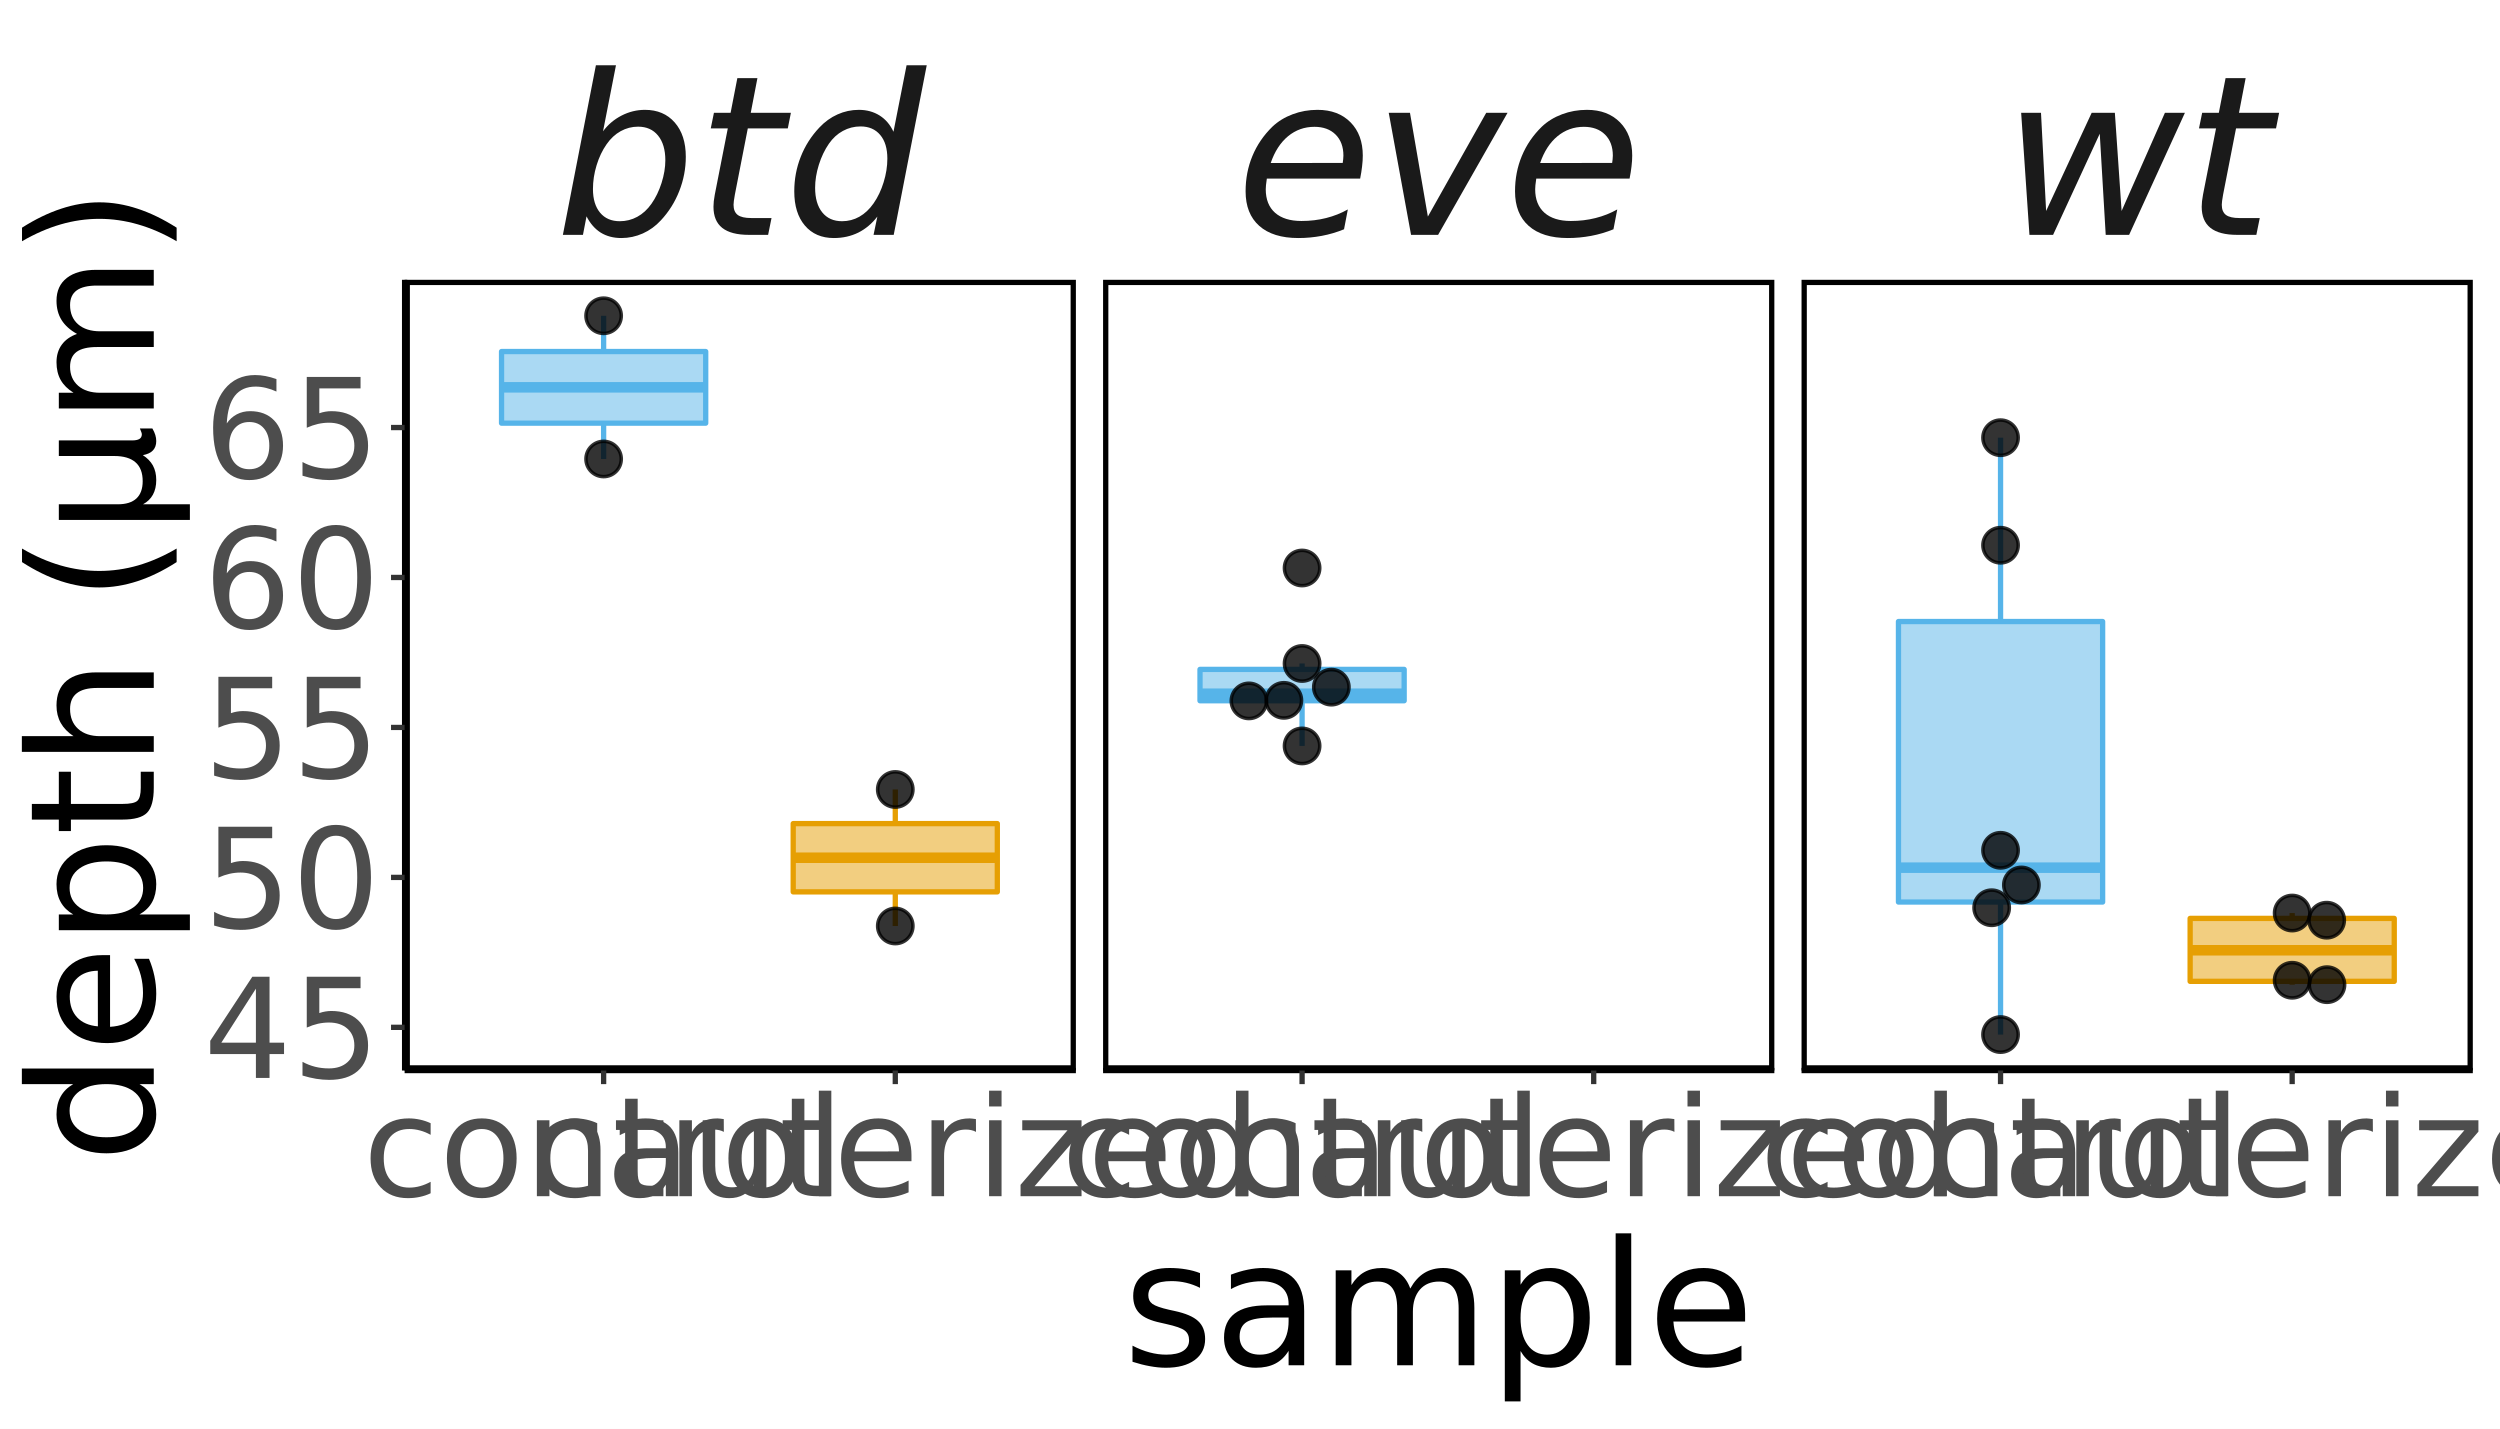
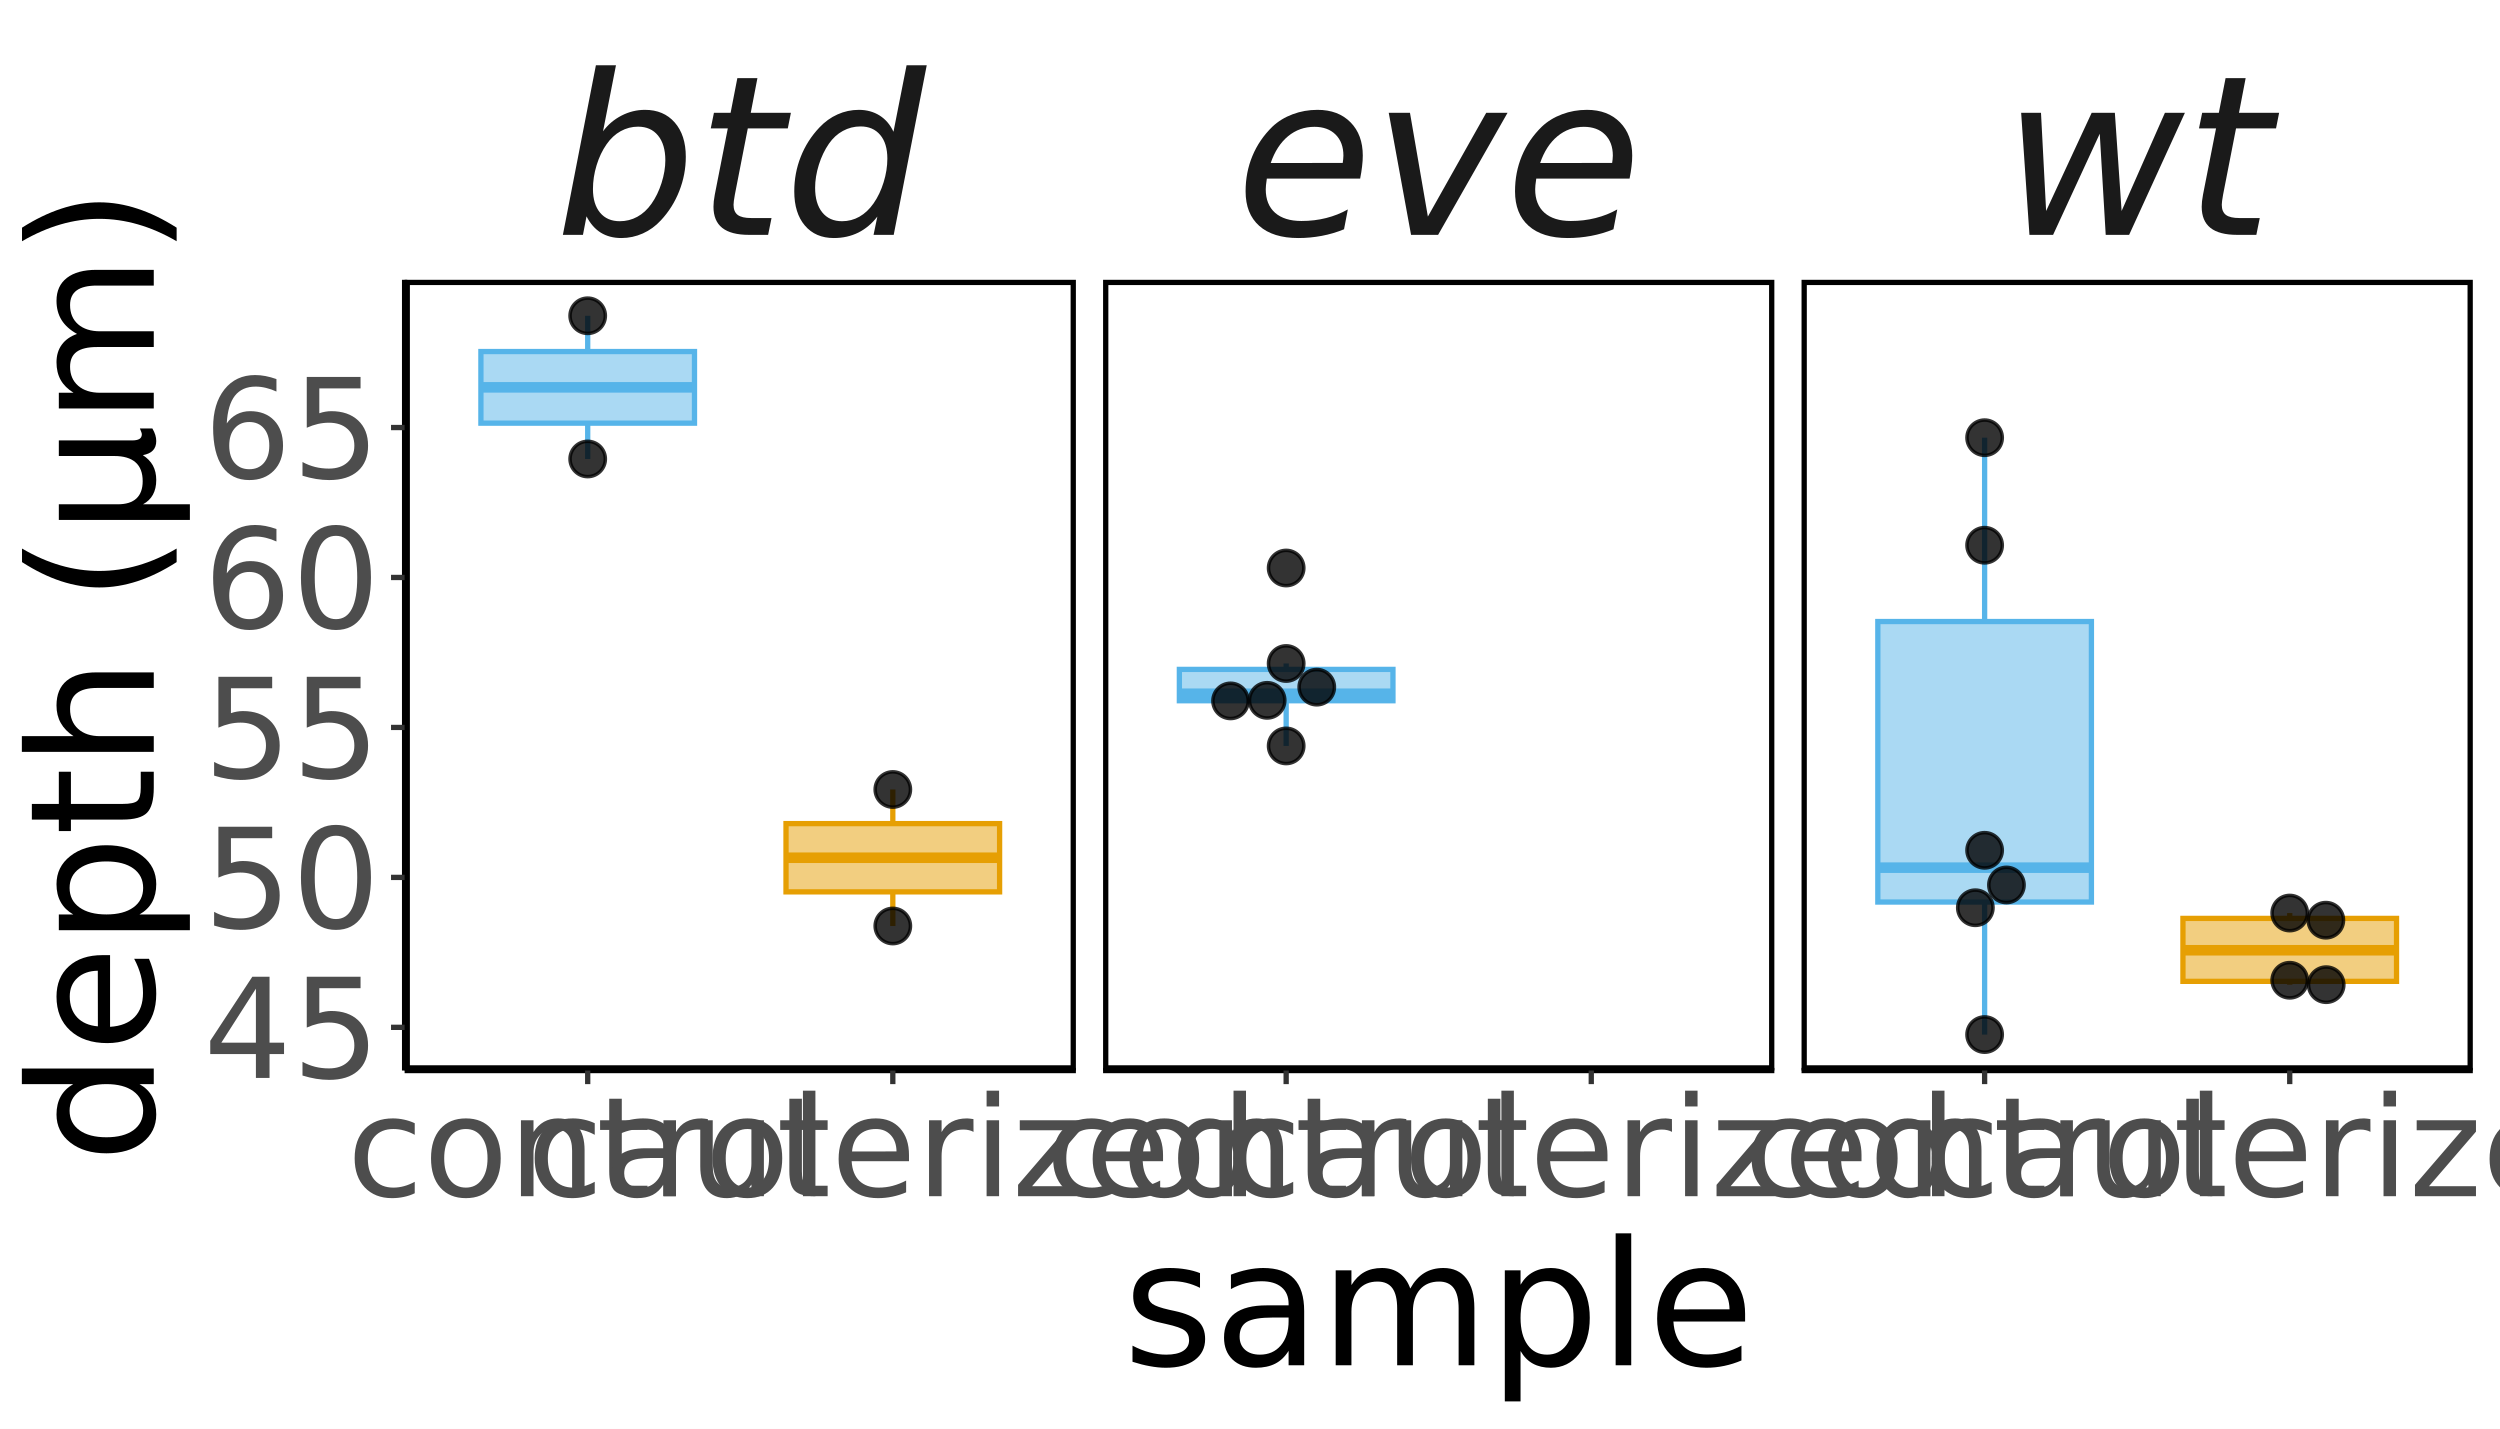
<svg xmlns="http://www.w3.org/2000/svg" class="svglite" width="504.00pt" height="288.00pt" viewBox="0 0 504.00 288.00">
  <defs>
    <style type="text/css">
    .svglite line, .svglite polyline, .svglite polygon, .svglite path, .svglite rect, .svglite circle {
      fill: none;
      stroke: #000000;
      stroke-linecap: round;
      stroke-linejoin: round;
      stroke-miterlimit: 10.00;
    }
    .svglite text {
      white-space: pre;
    }
  </style>
  </defs>
  <rect width="100%" height="100%" style="stroke: none; fill: #FFFFFF;" />
  <defs>
    <clipPath id="cpMC4wMHw1MDQuMDB8MC4wMHwyODguMDA=">
      <rect x="0.00" y="0.00" width="504.00" height="288.00" />
    </clipPath>
  </defs>
  <g clip-path="url(#cpMC4wMHw1MDQuMDB8MC4wMHwyODguMDA=)">
    <rect x="0" y="0.00" width="504.00" height="288.00" style="stroke-width: 1.07; stroke: #FFFFFF; fill: #FFFFFF;" />
  </g>
  <defs>
    <clipPath id="cpODEuNTd8MjE2LjkwfDU2LjQxfDIxNS44Mg==">
      <rect x="81.57" y="56.41" width="135.33" height="159.41" />
    </clipPath>
  </defs>
  <g clip-path="url(#cpODEuNTd8MjE2LjkwfDU2LjQxfDIxNS44Mg==)">
    <rect x="81.57" y="56.41" width="135.33" height="159.41" style="stroke-width: 2.13; fill: #FFFFFF;" />
-     <line x1="180.49" y1="166.04" x2="180.49" y2="159.16" style="stroke-width: 1.07; stroke: #E69F03; stroke-linecap: butt;" />
-     <line x1="180.49" y1="179.80" x2="180.49" y2="186.68" style="stroke-width: 1.07; stroke: #E69F03; stroke-linecap: butt;" />
-     <polygon points="159.91,166.04 159.91,179.80 201.06,179.80 201.06,166.04 159.91,166.04 " style="stroke-width: 1.07; stroke: #E69F03; fill: #E69F03; fill-opacity: 0.50;" />
-     <line x1="159.91" y1="172.92" x2="201.06" y2="172.92" style="stroke-width: 2.13; stroke: #E69F03; stroke-linecap: butt;" />
-     <line x1="121.69" y1="70.87" x2="121.69" y2="63.66" style="stroke-width: 1.07; stroke: #56B4E9; stroke-linecap: butt;" />
-     <line x1="121.69" y1="85.31" x2="121.69" y2="92.53" style="stroke-width: 1.07; stroke: #56B4E9; stroke-linecap: butt;" />
-     <polygon points="101.11,70.87 101.11,85.31 142.27,85.31 142.27,70.87 101.11,70.87 " style="stroke-width: 1.07; stroke: #56B4E9; fill: #56B4E9; fill-opacity: 0.50;" />
-     <line x1="101.11" y1="78.09" x2="142.27" y2="78.09" style="stroke-width: 2.13; stroke: #56B4E9; stroke-linecap: butt;" />
-     <circle cx="180.49" cy="186.68" r="3.56" style="stroke-width: 0.71; stroke: #000000; stroke-opacity: 0.80; fill: #000000; fill-opacity: 0.80;" />
-     <circle cx="180.49" cy="159.16" r="3.56" style="stroke-width: 0.71; stroke: #000000; stroke-opacity: 0.80; fill: #000000; fill-opacity: 0.80;" />
-     <circle cx="121.69" cy="92.53" r="3.56" style="stroke-width: 0.71; stroke: #000000; stroke-opacity: 0.80; fill: #000000; fill-opacity: 0.80;" />
-     <circle cx="121.69" cy="63.66" r="3.56" style="stroke-width: 0.71; stroke: #000000; stroke-opacity: 0.80; fill: #000000; fill-opacity: 0.80;" />
+     <line x1="179.99" y1="166.04" x2="179.99" y2="159.16" style="stroke-width: 1.07; stroke: #E69F03; stroke-linecap: butt;" />
+     <line x1="179.99" y1="179.80" x2="179.99" y2="186.68" style="stroke-width: 1.07; stroke: #E69F03; stroke-linecap: butt;" />
+     <polygon points="158.46,166.04 158.46,179.80 201.52,179.80 201.52,166.04 158.46,166.04 " style="stroke-width: 1.07; stroke: #E69F03; stroke-linecap: butt; stroke-linejoin: miter; fill: #E69F03; fill-opacity: 0.50;" />
+     <line x1="158.46" y1="172.92" x2="201.52" y2="172.92" style="stroke-width: 2.13; stroke: #E69F03; stroke-linecap: butt; stroke-linejoin: miter;" />
+     <line x1="118.48" y1="70.87" x2="118.48" y2="63.66" style="stroke-width: 1.07; stroke: #56B4E9; stroke-linecap: butt;" />
+     <line x1="118.48" y1="85.31" x2="118.48" y2="92.53" style="stroke-width: 1.07; stroke: #56B4E9; stroke-linecap: butt;" />
+     <polygon points="96.95,70.87 96.95,85.31 140.01,85.31 140.01,70.87 96.95,70.87 " style="stroke-width: 1.07; stroke: #56B4E9; stroke-linecap: butt; stroke-linejoin: miter; fill: #56B4E9; fill-opacity: 0.50;" />
+     <line x1="96.95" y1="78.09" x2="140.01" y2="78.09" style="stroke-width: 2.13; stroke: #56B4E9; stroke-linecap: butt; stroke-linejoin: miter;" />
+     <circle cx="118.48" cy="92.53" r="3.56" style="stroke-width: 0.71; stroke: #000000; stroke-opacity: 0.80; fill: #000000; fill-opacity: 0.80;" />
+     <circle cx="118.48" cy="63.66" r="3.56" style="stroke-width: 0.71; stroke: #000000; stroke-opacity: 0.80; fill: #000000; fill-opacity: 0.80;" />
+     <circle cx="179.99" cy="186.68" r="3.56" style="stroke-width: 0.71; stroke: #000000; stroke-opacity: 0.80; fill: #000000; fill-opacity: 0.80;" />
+     <circle cx="179.99" cy="159.16" r="3.56" style="stroke-width: 0.71; stroke: #000000; stroke-opacity: 0.80; fill: #000000; fill-opacity: 0.80;" />
  </g>
  <g clip-path="url(#cpMC4wMHw1MDQuMDB8MC4wMHwyODguMDA=)">
</g>
  <defs>
    <clipPath id="cpMjIyLjM4fDM1Ny43MXw1Ni40MXwyMTUuODI=">
      <rect x="222.38" y="56.41" width="135.33" height="159.41" />
    </clipPath>
  </defs>
  <g clip-path="url(#cpMjIyLjM4fDM1Ny43MXw1Ni40MXwyMTUuODI=)">
    <rect x="222.38" y="56.41" width="135.33" height="159.41" style="stroke-width: 2.13; fill: #FFFFFF;" />
-     <line x1="262.50" y1="134.95" x2="262.50" y2="133.76" style="stroke-width: 1.07; stroke: #56B4E9; stroke-linecap: butt;" />
-     <line x1="262.50" y1="141.27" x2="262.50" y2="150.38" style="stroke-width: 1.07; stroke: #56B4E9; stroke-linecap: butt;" />
-     <polygon points="241.92,134.95 241.92,141.27 283.08,141.27 283.08,134.95 241.92,134.95 " style="stroke-width: 1.07; stroke: #56B4E9; fill: #56B4E9; fill-opacity: 0.50;" />
-     <line x1="241.92" y1="139.86" x2="283.08" y2="139.86" style="stroke-width: 2.13; stroke: #56B4E9; stroke-linecap: butt;" />
-     <circle cx="251.78" cy="141.30" r="3.56" style="stroke-width: 0.71; stroke: #000000; stroke-opacity: 0.80; fill: #000000; fill-opacity: 0.80;" />
-     <circle cx="262.50" cy="133.76" r="3.56" style="stroke-width: 0.71; stroke: #000000; stroke-opacity: 0.80; fill: #000000; fill-opacity: 0.80;" />
-     <circle cx="258.83" cy="141.19" r="3.56" style="stroke-width: 0.71; stroke: #000000; stroke-opacity: 0.80; fill: #000000; fill-opacity: 0.80;" />
-     <circle cx="262.50" cy="114.51" r="3.56" style="stroke-width: 0.71; stroke: #000000; stroke-opacity: 0.80; fill: #000000; fill-opacity: 0.80;" />
-     <circle cx="262.50" cy="150.38" r="3.56" style="stroke-width: 0.71; stroke: #000000; stroke-opacity: 0.80; fill: #000000; fill-opacity: 0.80;" />
-     <circle cx="268.40" cy="138.53" r="3.56" style="stroke-width: 0.71; stroke: #000000; stroke-opacity: 0.80; fill: #000000; fill-opacity: 0.80;" />
+     <line x1="259.29" y1="134.95" x2="259.29" y2="133.76" style="stroke-width: 1.07; stroke: #56B4E9; stroke-linecap: butt;" />
+     <line x1="259.29" y1="141.27" x2="259.29" y2="150.38" style="stroke-width: 1.07; stroke: #56B4E9; stroke-linecap: butt;" />
+     <polygon points="237.76,134.95 237.76,141.27 280.82,141.27 280.82,134.95 237.76,134.95 " style="stroke-width: 1.07; stroke: #56B4E9; stroke-linecap: butt; stroke-linejoin: miter; fill: #56B4E9; fill-opacity: 0.50;" />
+     <line x1="237.76" y1="139.86" x2="280.82" y2="139.86" style="stroke-width: 2.13; stroke: #56B4E9; stroke-linecap: butt; stroke-linejoin: miter;" />
+     <circle cx="248.08" cy="141.30" r="3.56" style="stroke-width: 0.71; stroke: #000000; stroke-opacity: 0.80; fill: #000000; fill-opacity: 0.80;" />
+     <circle cx="259.29" cy="133.76" r="3.56" style="stroke-width: 0.71; stroke: #000000; stroke-opacity: 0.80; fill: #000000; fill-opacity: 0.80;" />
+     <circle cx="255.46" cy="141.19" r="3.56" style="stroke-width: 0.71; stroke: #000000; stroke-opacity: 0.80; fill: #000000; fill-opacity: 0.80;" />
+     <circle cx="259.29" cy="114.51" r="3.56" style="stroke-width: 0.71; stroke: #000000; stroke-opacity: 0.80; fill: #000000; fill-opacity: 0.80;" />
+     <circle cx="259.29" cy="150.38" r="3.56" style="stroke-width: 0.71; stroke: #000000; stroke-opacity: 0.80; fill: #000000; fill-opacity: 0.80;" />
+     <circle cx="265.46" cy="138.53" r="3.56" style="stroke-width: 0.71; stroke: #000000; stroke-opacity: 0.80; fill: #000000; fill-opacity: 0.80;" />
  </g>
  <g clip-path="url(#cpMC4wMHw1MDQuMDB8MC4wMHwyODguMDA=)">
</g>
  <defs>
    <clipPath id="cpMzYzLjE5fDQ5OC41Mnw1Ni40MXwyMTUuODI=">
      <rect x="363.19" y="56.41" width="135.33" height="159.41" />
    </clipPath>
  </defs>
  <g clip-path="url(#cpMzYzLjE5fDQ5OC41Mnw1Ni40MXwyMTUuODI=)">
    <rect x="363.19" y="56.41" width="135.33" height="159.41" style="stroke-width: 2.13; fill: #FFFFFF;" />
-     <line x1="462.10" y1="185.15" x2="462.10" y2="184.07" style="stroke-width: 1.07; stroke: #E69F03; stroke-linecap: butt;" />
-     <line x1="462.10" y1="197.84" x2="462.10" y2="198.51" style="stroke-width: 1.07; stroke: #E69F03; stroke-linecap: butt;" />
-     <polygon points="441.53,185.15 441.53,197.84 482.68,197.84 482.68,185.15 441.53,185.15 " style="stroke-width: 1.07; stroke: #E69F03; fill: #E69F03; fill-opacity: 0.50;" />
-     <line x1="441.53" y1="191.57" x2="482.68" y2="191.57" style="stroke-width: 2.13; stroke: #E69F03; stroke-linecap: butt;" />
-     <line x1="403.31" y1="125.30" x2="403.31" y2="88.24" style="stroke-width: 1.07; stroke: #56B4E9; stroke-linecap: butt;" />
-     <line x1="403.31" y1="181.85" x2="403.31" y2="208.57" style="stroke-width: 1.07; stroke: #56B4E9; stroke-linecap: butt;" />
-     <polygon points="382.73,125.30 382.73,181.85 423.89,181.85 423.89,125.30 382.73,125.30 " style="stroke-width: 1.07; stroke: #56B4E9; fill: #56B4E9; fill-opacity: 0.50;" />
-     <line x1="382.73" y1="174.92" x2="423.89" y2="174.92" style="stroke-width: 2.13; stroke: #56B4E9; stroke-linecap: butt;" />
-     <circle cx="403.31" cy="109.92" r="3.56" style="stroke-width: 0.71; stroke: #000000; stroke-opacity: 0.80; fill: #000000; fill-opacity: 0.80;" />
-     <circle cx="403.31" cy="88.24" r="3.56" style="stroke-width: 0.71; stroke: #000000; stroke-opacity: 0.80; fill: #000000; fill-opacity: 0.80;" />
-     <circle cx="407.51" cy="178.41" r="3.56" style="stroke-width: 0.71; stroke: #000000; stroke-opacity: 0.80; fill: #000000; fill-opacity: 0.80;" />
-     <circle cx="403.31" cy="171.42" r="3.56" style="stroke-width: 0.71; stroke: #000000; stroke-opacity: 0.80; fill: #000000; fill-opacity: 0.80;" />
-     <circle cx="401.52" cy="183.00" r="3.56" style="stroke-width: 0.71; stroke: #000000; stroke-opacity: 0.80; fill: #000000; fill-opacity: 0.80;" />
-     <circle cx="403.31" cy="208.57" r="3.56" style="stroke-width: 0.71; stroke: #000000; stroke-opacity: 0.80; fill: #000000; fill-opacity: 0.80;" />
-     <circle cx="462.10" cy="184.07" r="3.56" style="stroke-width: 0.71; stroke: #000000; stroke-opacity: 0.80; fill: #000000; fill-opacity: 0.80;" />
-     <circle cx="469.06" cy="185.51" r="3.56" style="stroke-width: 0.71; stroke: #000000; stroke-opacity: 0.80; fill: #000000; fill-opacity: 0.80;" />
-     <circle cx="469.12" cy="198.51" r="3.56" style="stroke-width: 0.71; stroke: #000000; stroke-opacity: 0.80; fill: #000000; fill-opacity: 0.80;" />
-     <circle cx="462.10" cy="197.62" r="3.56" style="stroke-width: 0.71; stroke: #000000; stroke-opacity: 0.80; fill: #000000; fill-opacity: 0.80;" />
+     <line x1="461.61" y1="185.15" x2="461.61" y2="184.07" style="stroke-width: 1.07; stroke: #E69F03; stroke-linecap: butt;" />
+     <line x1="461.61" y1="197.84" x2="461.61" y2="198.51" style="stroke-width: 1.07; stroke: #E69F03; stroke-linecap: butt;" />
+     <polygon points="440.08,185.15 440.08,197.84 483.14,197.84 483.14,185.15 440.08,185.15 " style="stroke-width: 1.07; stroke: #E69F03; stroke-linecap: butt; stroke-linejoin: miter; fill: #E69F03; fill-opacity: 0.50;" />
+     <line x1="440.08" y1="191.57" x2="483.14" y2="191.57" style="stroke-width: 2.13; stroke: #E69F03; stroke-linecap: butt; stroke-linejoin: miter;" />
+     <line x1="400.10" y1="125.30" x2="400.10" y2="88.24" style="stroke-width: 1.07; stroke: #56B4E9; stroke-linecap: butt;" />
+     <line x1="400.10" y1="181.85" x2="400.10" y2="208.57" style="stroke-width: 1.07; stroke: #56B4E9; stroke-linecap: butt;" />
+     <polygon points="378.57,125.30 378.57,181.85 421.63,181.85 421.63,125.30 378.57,125.30 " style="stroke-width: 1.07; stroke: #56B4E9; stroke-linecap: butt; stroke-linejoin: miter; fill: #56B4E9; fill-opacity: 0.50;" />
+     <line x1="378.57" y1="174.92" x2="421.63" y2="174.92" style="stroke-width: 2.13; stroke: #56B4E9; stroke-linecap: butt; stroke-linejoin: miter;" />
+     <circle cx="400.10" cy="109.92" r="3.56" style="stroke-width: 0.71; stroke: #000000; stroke-opacity: 0.80; fill: #000000; fill-opacity: 0.80;" />
+     <circle cx="400.10" cy="88.24" r="3.56" style="stroke-width: 0.71; stroke: #000000; stroke-opacity: 0.80; fill: #000000; fill-opacity: 0.80;" />
+     <circle cx="404.50" cy="178.41" r="3.56" style="stroke-width: 0.71; stroke: #000000; stroke-opacity: 0.80; fill: #000000; fill-opacity: 0.80;" />
+     <circle cx="400.10" cy="171.42" r="3.56" style="stroke-width: 0.71; stroke: #000000; stroke-opacity: 0.80; fill: #000000; fill-opacity: 0.80;" />
+     <circle cx="398.23" cy="183.00" r="3.56" style="stroke-width: 0.71; stroke: #000000; stroke-opacity: 0.80; fill: #000000; fill-opacity: 0.80;" />
+     <circle cx="400.10" cy="208.57" r="3.56" style="stroke-width: 0.71; stroke: #000000; stroke-opacity: 0.80; fill: #000000; fill-opacity: 0.80;" />
+     <circle cx="461.61" cy="184.07" r="3.56" style="stroke-width: 0.71; stroke: #000000; stroke-opacity: 0.80; fill: #000000; fill-opacity: 0.80;" />
+     <circle cx="468.89" cy="185.51" r="3.56" style="stroke-width: 0.71; stroke: #000000; stroke-opacity: 0.80; fill: #000000; fill-opacity: 0.80;" />
+     <circle cx="468.96" cy="198.51" r="3.56" style="stroke-width: 0.71; stroke: #000000; stroke-opacity: 0.80; fill: #000000; fill-opacity: 0.80;" />
+     <circle cx="461.61" cy="197.62" r="3.56" style="stroke-width: 0.71; stroke: #000000; stroke-opacity: 0.80; fill: #000000; fill-opacity: 0.80;" />
  </g>
  <g clip-path="url(#cpMC4wMHw1MDQuMDB8MC4wMHwyODguMDA=)">
</g>
  <defs>
    <clipPath id="cpODEuNTd8MjE2LjkwfDUuNDh8NTYuNDE=">
      <rect x="81.57" y="5.48" width="135.33" height="50.93" />
    </clipPath>
  </defs>
  <g clip-path="url(#cpODEuNTd8MjE2LjkwfDUuNDh8NTYuNDE=)">
    <text x="149.24" y="47.35" text-anchor="middle" style="font-size: 45.00px; font-style: italic;fill: #1A1A1A; font-family: &quot;DejaVu Sans&quot;;" textLength="74.77px" lengthAdjust="spacingAndGlyphs">btd</text>
  </g>
  <g clip-path="url(#cpMC4wMHw1MDQuMDB8MC4wMHwyODguMDA=)">
</g>
  <defs>
    <clipPath id="cpMjIyLjM4fDM1Ny43MXw1LjQ4fDU2LjQx">
      <rect x="222.38" y="5.48" width="135.33" height="50.93" />
    </clipPath>
  </defs>
  <g clip-path="url(#cpMjIyLjM4fDM1Ny43MXw1LjQ4fDU2LjQx)">
    <text x="290.05" y="47.35" text-anchor="middle" style="font-size: 45.00px; font-style: italic;fill: #1A1A1A; font-family: &quot;DejaVu Sans&quot;;" textLength="82.00px" lengthAdjust="spacingAndGlyphs">eve</text>
  </g>
  <g clip-path="url(#cpMC4wMHw1MDQuMDB8MC4wMHwyODguMDA=)">
</g>
  <defs>
    <clipPath id="cpMzYzLjE5fDQ5OC41Mnw1LjQ4fDU2LjQx">
      <rect x="363.19" y="5.48" width="135.33" height="50.93" />
    </clipPath>
  </defs>
  <g clip-path="url(#cpMzYzLjE5fDQ5OC41Mnw1LjQ4fDU2LjQx)">
    <text x="430.86" y="47.35" text-anchor="middle" style="font-size: 45.00px; font-style: italic;fill: #1A1A1A; font-family: &quot;DejaVu Sans&quot;;" textLength="54.45px" lengthAdjust="spacingAndGlyphs">wt</text>
  </g>
  <g clip-path="url(#cpMC4wMHw1MDQuMDB8MC4wMHwyODguMDA=)">
    <polyline points="81.57,215.82 216.90,215.82 " style="stroke-width: 1.07; stroke-linecap: butt;" />
-     <polyline points="121.69,218.56 121.69,215.82 " style="stroke-width: 1.07; stroke: #333333; stroke-linecap: butt;" />
-     <polyline points="180.49,218.56 180.49,215.82 " style="stroke-width: 1.07; stroke: #333333; stroke-linecap: butt;" />
-     <text x="121.69" y="241.16" text-anchor="middle" style="font-size: 28.00px;fill: #4D4D4D; font-family: &quot;DejaVu Sans&quot;;" textLength="97.06px" lengthAdjust="spacingAndGlyphs">control</text>
-     <text x="180.49" y="241.16" text-anchor="middle" style="font-size: 28.00px;fill: #4D4D4D; font-family: &quot;DejaVu Sans&quot;;" textLength="147.50px" lengthAdjust="spacingAndGlyphs">cauterized</text>
+     <polyline points="118.48,218.56 118.48,215.82 " style="stroke-width: 1.07; stroke: #333333; stroke-linecap: butt;" />
+     <polyline points="179.99,218.56 179.99,215.82 " style="stroke-width: 1.07; stroke: #333333; stroke-linecap: butt;" />
+     <text x="118.48" y="241.16" text-anchor="middle" style="font-size: 28.00px;fill: #4D4D4D; font-family: &quot;DejaVu Sans&quot;;" textLength="97.06px" lengthAdjust="spacingAndGlyphs">control</text>
+     <text x="179.99" y="241.16" text-anchor="middle" style="font-size: 28.00px;fill: #4D4D4D; font-family: &quot;DejaVu Sans&quot;;" textLength="147.50px" lengthAdjust="spacingAndGlyphs">cauterized</text>
    <polyline points="222.38,215.82 357.71,215.82 " style="stroke-width: 1.07; stroke-linecap: butt;" />
-     <polyline points="262.50,218.56 262.50,215.82 " style="stroke-width: 1.07; stroke: #333333; stroke-linecap: butt;" />
-     <polyline points="321.29,218.56 321.29,215.82 " style="stroke-width: 1.07; stroke: #333333; stroke-linecap: butt;" />
-     <text x="262.50" y="241.16" text-anchor="middle" style="font-size: 28.00px;fill: #4D4D4D; font-family: &quot;DejaVu Sans&quot;;" textLength="97.06px" lengthAdjust="spacingAndGlyphs">control</text>
-     <text x="321.29" y="241.16" text-anchor="middle" style="font-size: 28.00px;fill: #4D4D4D; font-family: &quot;DejaVu Sans&quot;;" textLength="147.50px" lengthAdjust="spacingAndGlyphs">cauterized</text>
+     <polyline points="259.29,218.56 259.29,215.82 " style="stroke-width: 1.07; stroke: #333333; stroke-linecap: butt;" />
+     <polyline points="320.80,218.56 320.80,215.82 " style="stroke-width: 1.07; stroke: #333333; stroke-linecap: butt;" />
+     <text x="259.29" y="241.16" text-anchor="middle" style="font-size: 28.00px;fill: #4D4D4D; font-family: &quot;DejaVu Sans&quot;;" textLength="97.06px" lengthAdjust="spacingAndGlyphs">control</text>
+     <text x="320.80" y="241.16" text-anchor="middle" style="font-size: 28.00px;fill: #4D4D4D; font-family: &quot;DejaVu Sans&quot;;" textLength="147.50px" lengthAdjust="spacingAndGlyphs">cauterized</text>
    <polyline points="363.19,215.82 498.52,215.82 " style="stroke-width: 1.07; stroke-linecap: butt;" />
-     <polyline points="403.31,218.56 403.31,215.82 " style="stroke-width: 1.07; stroke: #333333; stroke-linecap: butt;" />
-     <polyline points="462.10,218.56 462.10,215.82 " style="stroke-width: 1.07; stroke: #333333; stroke-linecap: butt;" />
-     <text x="403.31" y="241.16" text-anchor="middle" style="font-size: 28.00px;fill: #4D4D4D; font-family: &quot;DejaVu Sans&quot;;" textLength="97.06px" lengthAdjust="spacingAndGlyphs">control</text>
-     <text x="462.10" y="241.16" text-anchor="middle" style="font-size: 28.00px;fill: #4D4D4D; font-family: &quot;DejaVu Sans&quot;;" textLength="147.50px" lengthAdjust="spacingAndGlyphs">cauterized</text>
+     <polyline points="400.10,218.56 400.10,215.82 " style="stroke-width: 1.07; stroke: #333333; stroke-linecap: butt;" />
+     <polyline points="461.61,218.56 461.61,215.82 " style="stroke-width: 1.07; stroke: #333333; stroke-linecap: butt;" />
+     <text x="400.10" y="241.16" text-anchor="middle" style="font-size: 28.00px;fill: #4D4D4D; font-family: &quot;DejaVu Sans&quot;;" textLength="97.06px" lengthAdjust="spacingAndGlyphs">control</text>
+     <text x="461.61" y="241.16" text-anchor="middle" style="font-size: 28.00px;fill: #4D4D4D; font-family: &quot;DejaVu Sans&quot;;" textLength="147.50px" lengthAdjust="spacingAndGlyphs">cauterized</text>
    <polyline points="81.57,215.82 81.57,56.41 " style="stroke-width: 1.07; stroke-linecap: butt;" />
    <text x="76.64" y="217.31" text-anchor="end" style="font-size: 28.00px;fill: #4D4D4D; font-family: &quot;DejaVu Sans&quot;;" textLength="35.63px" lengthAdjust="spacingAndGlyphs">45</text>
    <text x="76.64" y="187.08" text-anchor="end" style="font-size: 28.00px;fill: #4D4D4D; font-family: &quot;DejaVu Sans&quot;;" textLength="35.63px" lengthAdjust="spacingAndGlyphs">50</text>
    <text x="76.64" y="156.85" text-anchor="end" style="font-size: 28.00px;fill: #4D4D4D; font-family: &quot;DejaVu Sans&quot;;" textLength="35.63px" lengthAdjust="spacingAndGlyphs">55</text>
    <text x="76.64" y="126.62" text-anchor="end" style="font-size: 28.00px;fill: #4D4D4D; font-family: &quot;DejaVu Sans&quot;;" textLength="35.63px" lengthAdjust="spacingAndGlyphs">60</text>
    <text x="76.64" y="96.39" text-anchor="end" style="font-size: 28.00px;fill: #4D4D4D; font-family: &quot;DejaVu Sans&quot;;" textLength="35.63px" lengthAdjust="spacingAndGlyphs">65</text>
    <polyline points="78.83,207.11 81.57,207.11 " style="stroke-width: 1.07; stroke: #333333; stroke-linecap: butt;" />
    <polyline points="78.83,176.88 81.57,176.88 " style="stroke-width: 1.07; stroke: #333333; stroke-linecap: butt;" />
    <polyline points="78.83,146.65 81.57,146.65 " style="stroke-width: 1.07; stroke: #333333; stroke-linecap: butt;" />
    <polyline points="78.83,116.42 81.57,116.42 " style="stroke-width: 1.07; stroke: #333333; stroke-linecap: butt;" />
    <polyline points="78.83,86.19 81.57,86.19 " style="stroke-width: 1.07; stroke: #333333; stroke-linecap: butt;" />
    <text x="290.05" y="275.24" text-anchor="middle" style="font-size: 35.00px; font-family: &quot;DejaVu Sans&quot;;" textLength="127.26px" lengthAdjust="spacingAndGlyphs">sample</text>
    <text transform="translate(31.00,136.11) rotate(-90)" text-anchor="middle" style="font-size: 35.00px; font-family: &quot;DejaVu Sans&quot;;" textLength="196.67px" lengthAdjust="spacingAndGlyphs">depth (µm)</text>
  </g>
</svg>
